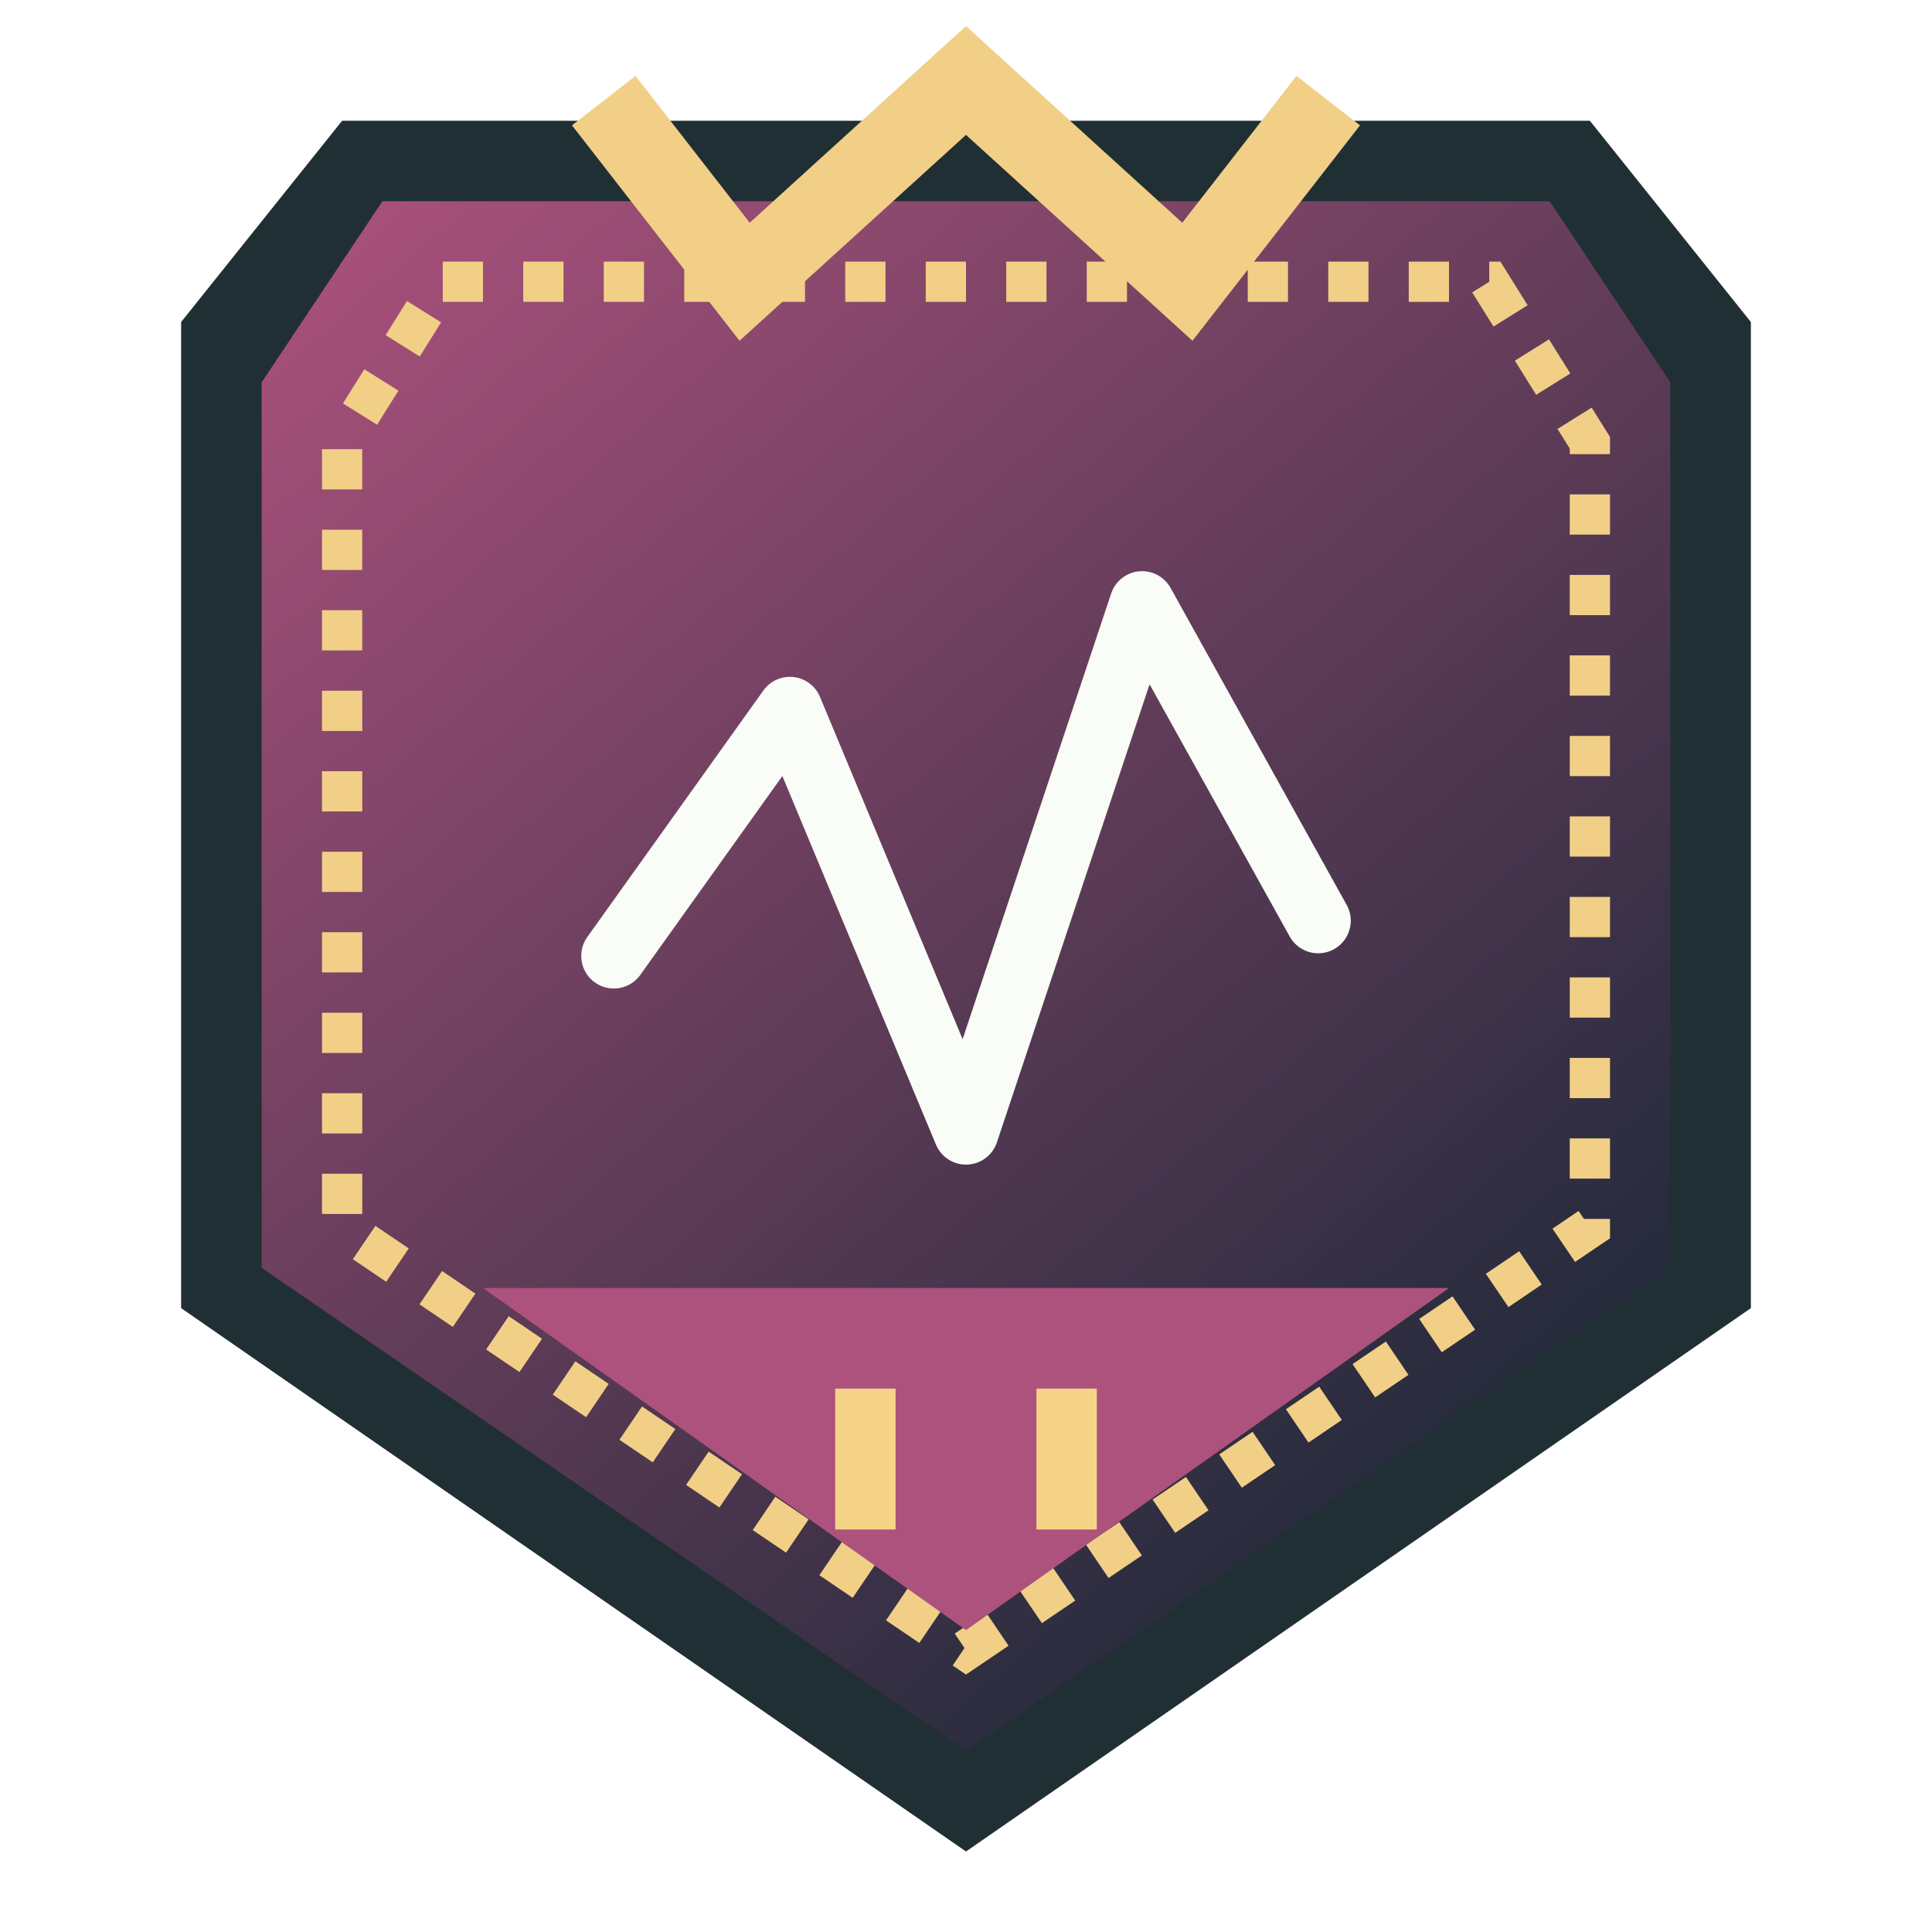
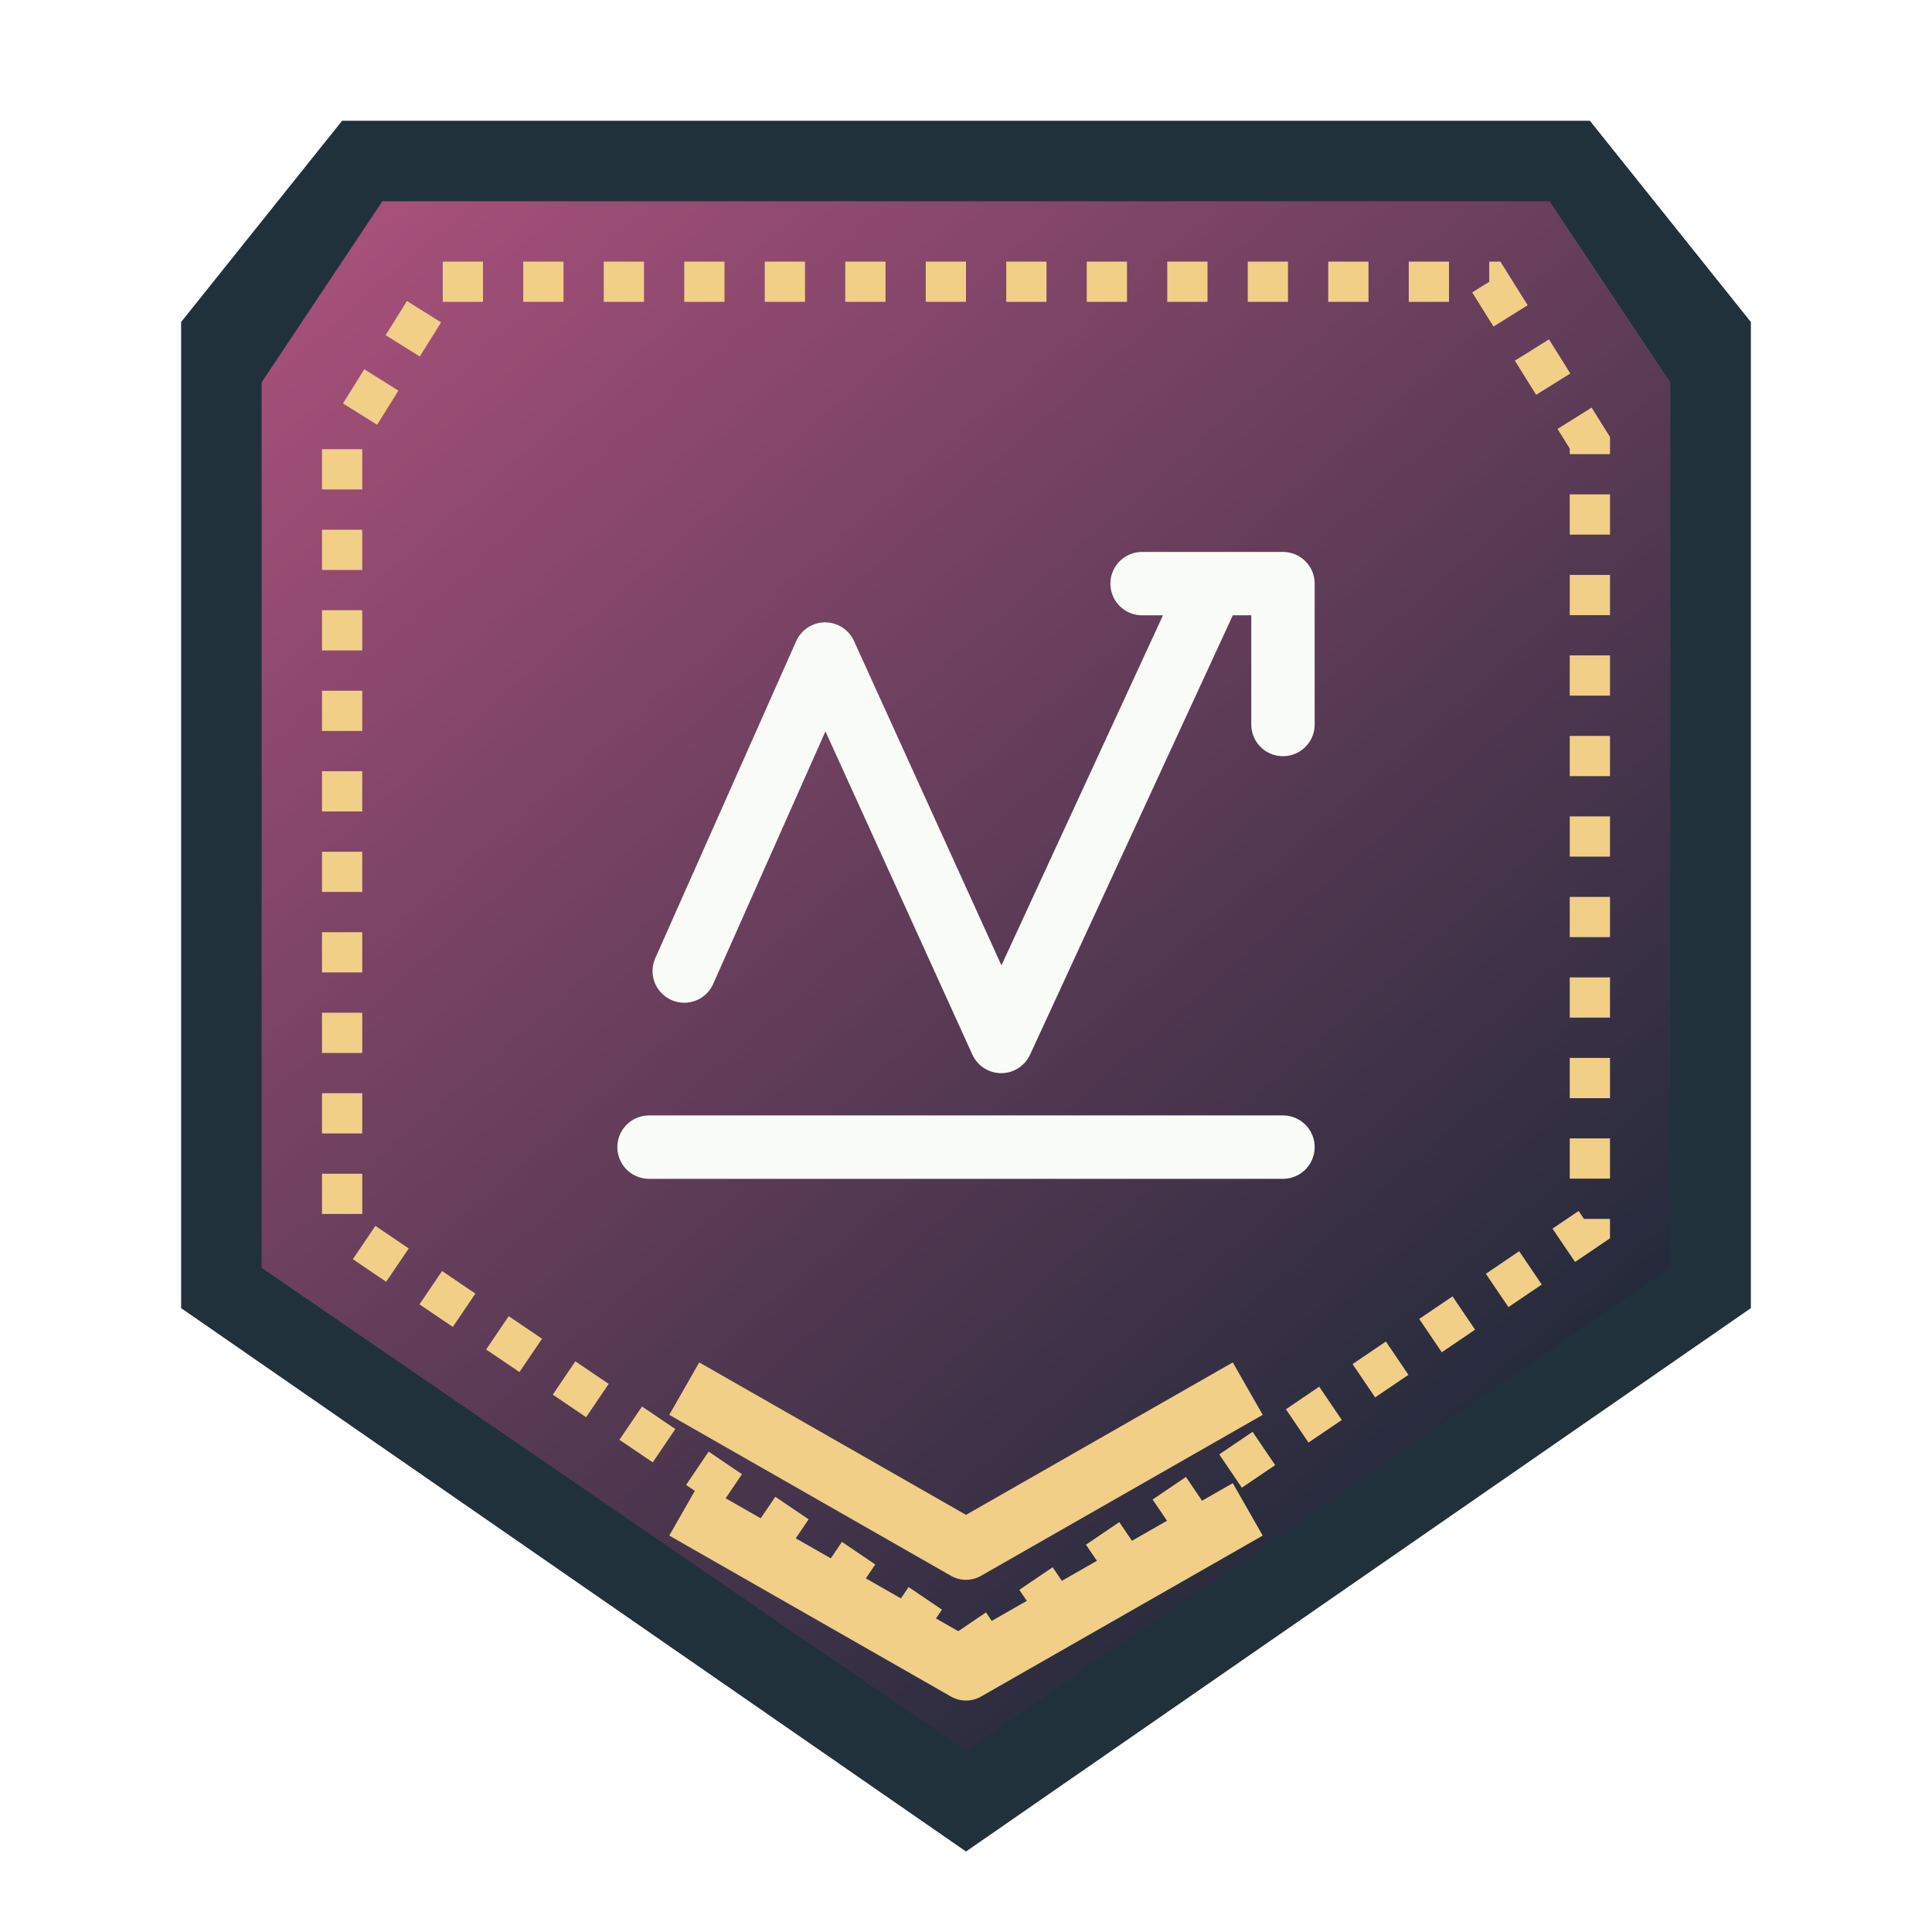
<svg xmlns="http://www.w3.org/2000/svg" viewBox="0 0 96 96">
  <defs>
-     <linearGradient id="paint" x2=".8" y2="1">
+     <linearGradient id="cloth" x2=".8" y2="1">
      <stop stop-color="#ad527d" />
      <stop offset="1" stop-color="#172735" />
    </linearGradient>
-     <linearGradient id="metal" x2="1" y2="1">
-       <stop stop-color="#f1cf87" />
-       <stop offset=".5" stop-color="#56707d" />
-       <stop offset="1" stop-color="#f1cf87" />
-     </linearGradient>
  </defs>
-   <path d="M17 6h62l8 10v49L48 92 9 65V16Z" fill="#202f34" />
-   <path d="M19 10h58l6 9v44L48 87 13 63V19Z" fill="url(#paint)" />
+   <path d="M17 6h62l8 10v49L48 92 9 65V16Z" fill="#20313b" />
+   <path d="M19 10h58l6 9v44L48 87 13 63V19Z" fill="url(#cloth)" />
  <path d="M22 14h52l5 8v39L48 82 17 61V22Z" fill="none" stroke="#f1cf87" stroke-width="2" stroke-dasharray="2 2" />
-   <path d="M24 64h48l-24 17Z" fill="#ad527d" />
-   <g transform="translate(27 23) scale(1.75)" fill="none" stroke="#f9fcf7" stroke-width="1.85" stroke-linecap="round" stroke-linejoin="round">
-     <path d="m2 14 5-7 5 12 5-15 5 9" />
+   <g transform="translate(27 22) scale(1.75)" fill="none" stroke="#f9fcf7" stroke-width="1.8" stroke-linecap="round" stroke-linejoin="round">
+     <path d="M3 20h18M4 15l4-9 5 11 6-13m-2 0h4v4" />
  </g>
-   <path d="M43 69v7m10-7v7" stroke="#f6d487" stroke-width="3" />
-   <path d="m30 5 7 9 11-10 11 10 7-9" fill="none" stroke="#f1cf87" stroke-width="4" />
+   <path d="m34 69 14 8 14-8m-28 6 14 8 14-8" fill="none" stroke="#f1cf87" stroke-width="3" stroke-linejoin="round" />
</svg>
